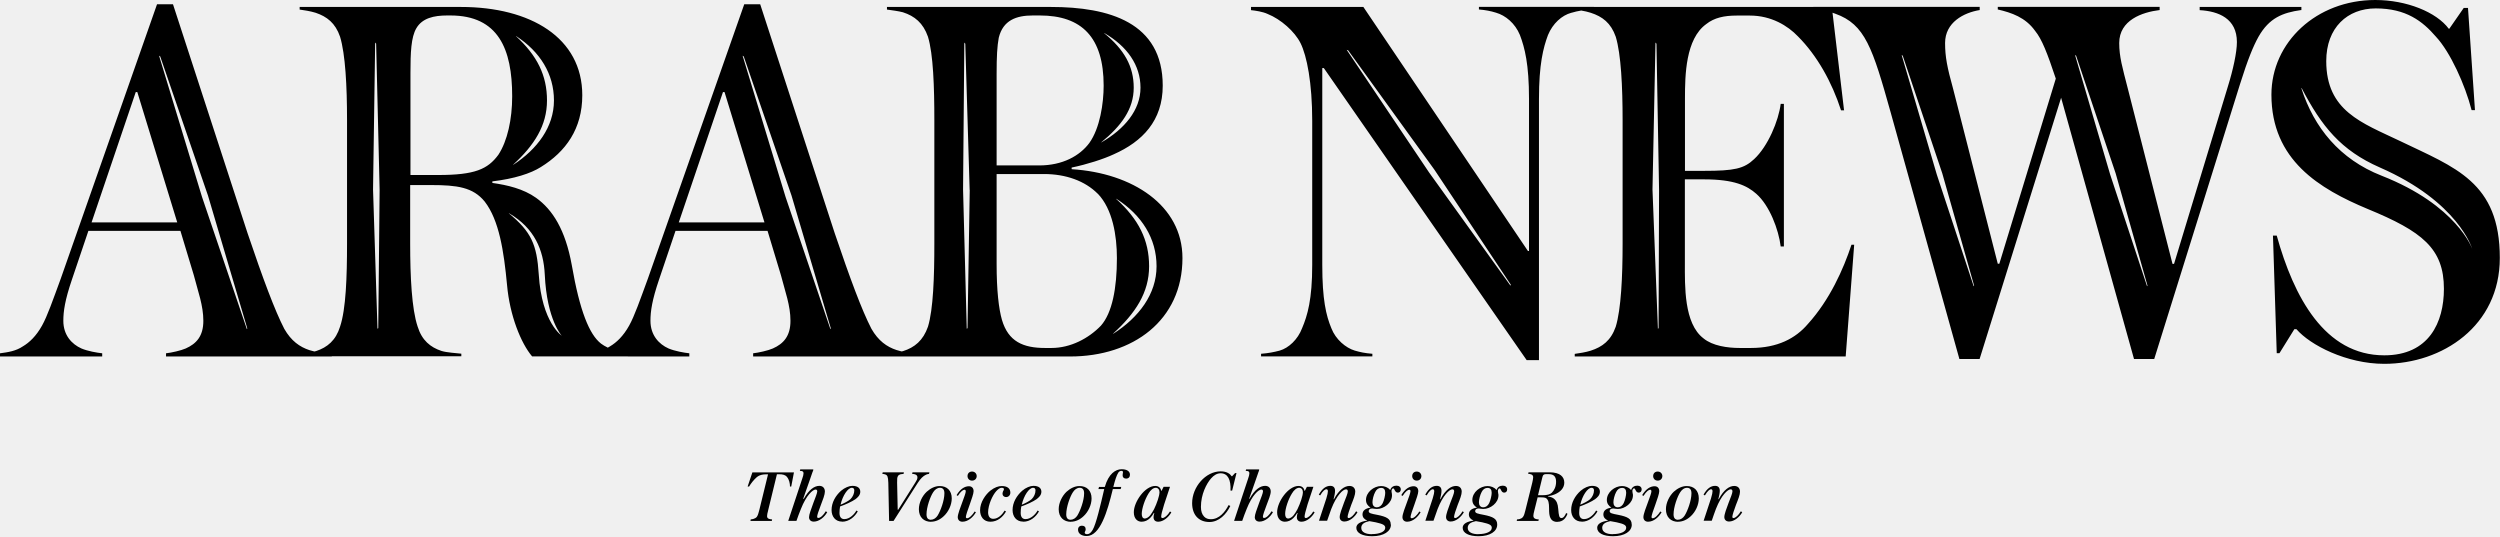
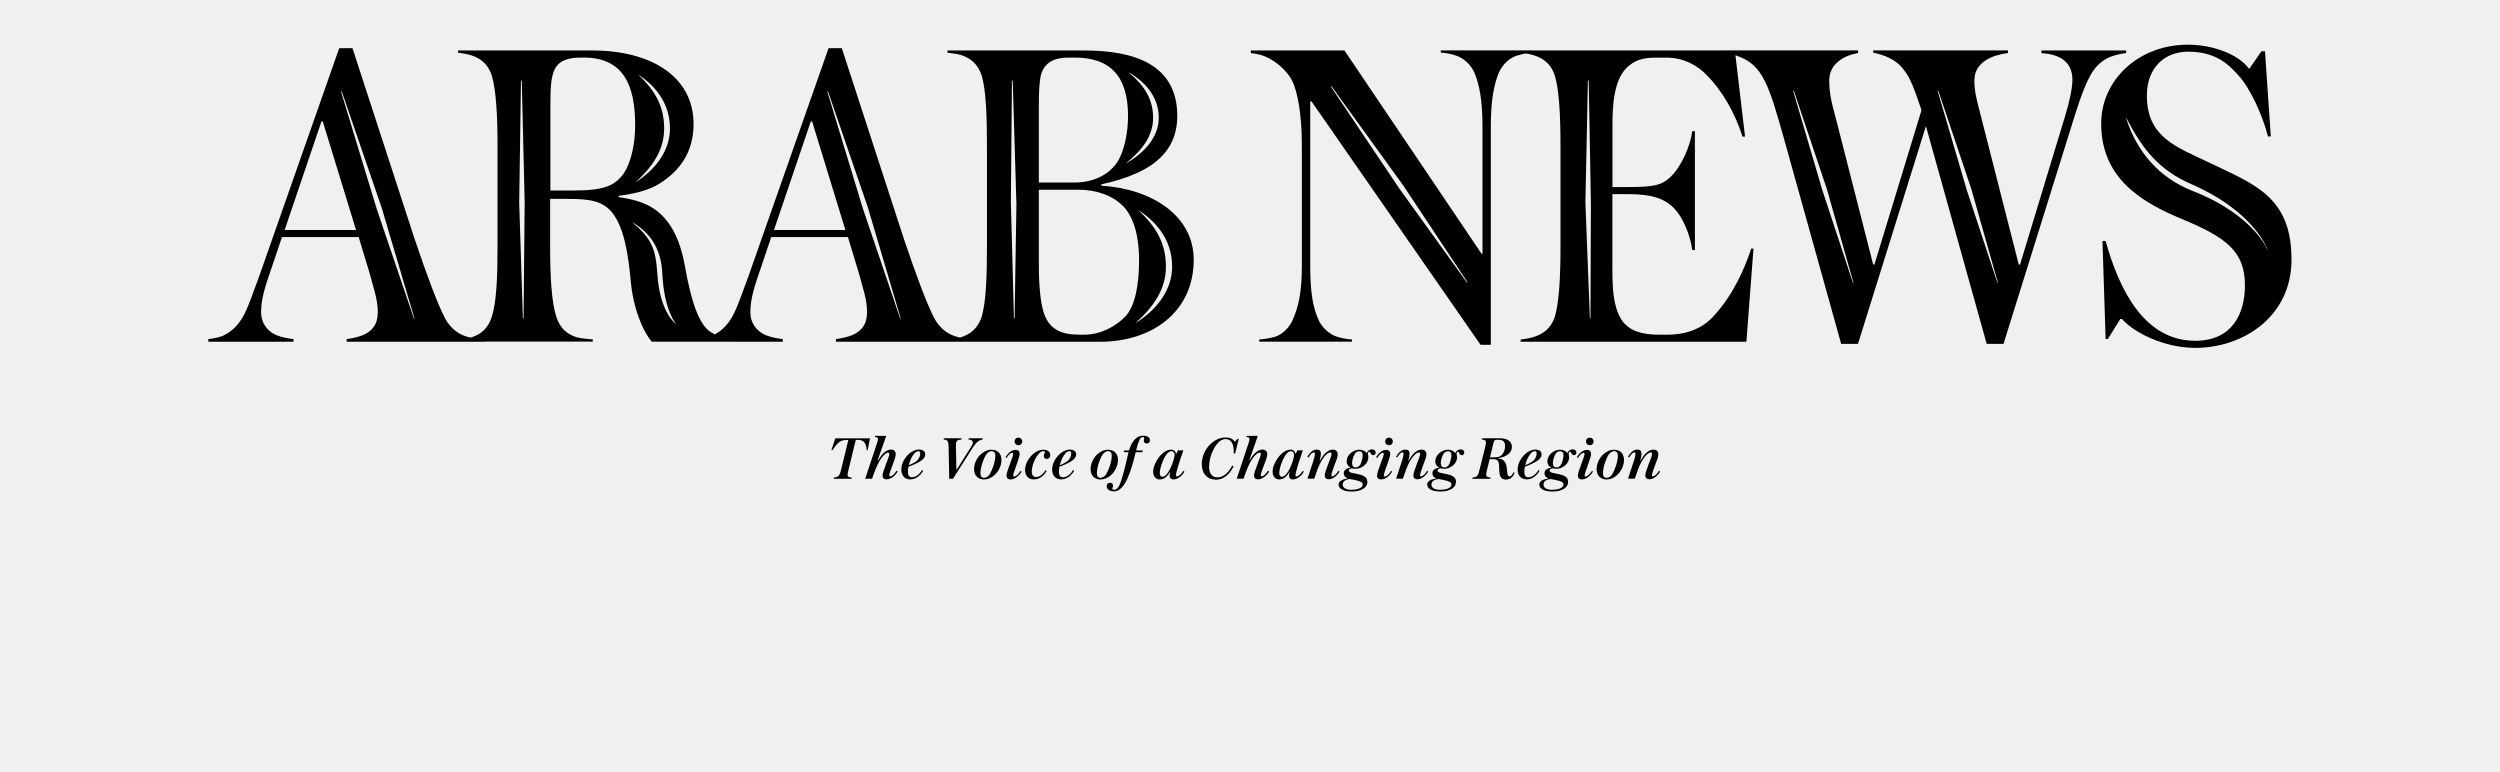
- <svg xmlns="http://www.w3.org/2000/svg" width="2588" height="555" viewBox="-258.8 -55.5 3105.6 666." fill="none">
+ <svg xmlns="http://www.w3.org/2000/svg" viewBox="-258.8 -55.5 3105.6 958.5" fill="none">
  <g clip-path="url(#clip0_870_5151)">
    <path d="M1803.54 530.278L1802.14 529.277C1799.84 533.18 1796.64 536.283 1794.43 536.283C1793.73 536.283 1793.33 535.883 1793.33 534.882C1793.33 533.38 1795.13 527.775 1797.04 522.771C1799.54 516.465 1801.24 512.161 1801.24 508.958C1801.24 505.355 1799.04 503.053 1795.23 503.053C1790.23 503.053 1784.42 506.957 1779.22 516.766H1778.82C1779.72 513.162 1780.32 510.46 1780.32 508.058C1780.32 504.655 1778.52 502.953 1775.52 502.953C1771.21 502.953 1767.31 505.355 1763.5 512.061L1764.91 512.862C1767.71 508.058 1770.01 506.456 1771.21 506.456C1772.41 506.456 1772.81 507.357 1772.81 508.558C1772.81 509.959 1772.41 511.961 1771.21 515.965C1770.11 519.668 1765.81 532.079 1763.6 539.086H1772.01C1773.31 535.182 1775.01 530.278 1776.32 526.875C1781.92 512.462 1788.63 506.556 1791.53 506.556C1792.83 506.556 1793.43 507.257 1793.43 508.658C1793.43 510.56 1791.63 514.964 1789.43 520.569C1787.33 526.174 1785.02 532.279 1785.02 535.282C1785.02 538.085 1786.93 539.886 1789.93 539.886C1795.43 539.886 1800.94 535.082 1803.64 530.077M1737.18 538.085C1733.98 538.085 1732.47 536.183 1732.47 532.38C1732.47 524.873 1736.48 513.863 1739.38 509.559C1740.98 507.057 1743.38 504.955 1746.39 504.955C1749.39 504.955 1750.99 506.857 1750.99 510.66C1750.99 518.167 1746.99 528.876 1743.98 533.681C1742.48 535.983 1740.18 537.985 1737.08 537.985M1737.28 540.087C1741.98 540.087 1746.69 537.885 1750.49 534.181C1755.1 529.877 1758.6 522.771 1758.6 515.965C1758.6 507.857 1753.69 503.153 1746.09 503.153C1741.18 503.153 1736.58 505.555 1732.67 509.059C1728.17 513.362 1724.57 520.369 1724.57 527.175C1724.57 535.382 1729.67 540.187 1737.28 540.187M1709.55 508.558C1709.55 510.36 1707.95 514.363 1706.15 519.368C1704.15 524.773 1701.24 532.279 1701.24 535.282C1701.24 538.285 1703.25 540.087 1706.05 540.087C1712.05 540.087 1717.26 535.182 1720.06 530.278L1718.76 529.477C1716.46 533.08 1713.26 536.483 1710.85 536.483C1710.05 536.483 1709.65 535.983 1709.65 535.082C1709.65 533.781 1711.45 527.976 1713.66 522.27C1715.56 516.766 1717.66 511.06 1717.66 508.458C1717.66 505.255 1715.76 503.353 1712.85 503.353C1708.65 503.353 1704.05 505.856 1699.94 512.562L1701.34 513.362C1704.35 508.558 1706.85 506.957 1708.25 506.957C1709.15 506.957 1709.55 507.657 1709.55 508.758M1716.06 497.548C1718.96 497.548 1720.86 495.446 1720.86 492.844C1720.86 490.242 1718.86 488.14 1716.06 488.14C1713.26 488.14 1711.35 490.041 1711.35 492.844C1711.35 495.446 1713.26 497.548 1716.06 497.548ZM1669.61 552.998C1663.61 552.998 1658.6 551.096 1658.6 546.392C1658.6 541.688 1663.41 540.287 1667.01 539.486C1669.21 539.886 1671.31 540.187 1673.52 540.687C1681.12 542.389 1683.43 543.59 1683.43 546.392C1683.43 550.396 1677.62 552.898 1669.61 552.898M1689.13 542.989C1689.13 537.084 1684.83 534.882 1675.22 532.98C1668.91 531.779 1666.31 531.279 1666.31 529.077C1666.31 527.475 1667.61 526.374 1670.01 526.374C1671.11 526.374 1672.02 526.775 1674.42 526.875H1674.82C1682.03 526.875 1690.43 520.669 1690.43 512.762C1690.43 512.161 1690.43 511.661 1690.23 511.16C1690.03 509.859 1689.83 509.159 1689.83 508.358C1689.83 506.957 1690.53 505.555 1691.53 505.555C1692.54 505.555 1692.64 506.556 1693.34 507.757C1694.04 509.059 1694.84 509.959 1696.44 509.959C1698.04 509.959 1699.44 508.858 1699.44 506.656C1699.44 504.254 1697.64 502.753 1694.94 502.753C1691.83 502.753 1689.43 504.354 1688.63 507.057H1688.23C1686.13 504.454 1682.53 503.153 1679.12 503.153C1671.51 503.153 1663.41 509.559 1663.41 517.566C1663.41 521.169 1665.31 523.672 1667.91 525.273V525.573C1663.31 526.174 1659.8 528.276 1659.8 532.48C1659.8 535.582 1661.71 537.584 1664.41 538.685V538.986C1658.1 539.886 1653.4 542.088 1653.4 546.392C1653.4 551.797 1659.7 555.1 1669.81 555.1C1681.92 555.1 1689.23 549.995 1689.23 543.089M1674.72 525.173C1671.61 525.173 1670.21 522.871 1670.21 519.968C1670.21 517.066 1671.41 512.362 1673.02 509.359C1674.42 506.556 1676.52 505.055 1679.12 505.055C1682.13 505.055 1683.43 506.857 1683.43 510.16C1683.43 512.862 1682.23 517.967 1680.82 520.869C1679.42 523.672 1677.22 525.173 1674.72 525.173ZM1647.59 504.955C1649.29 504.955 1650.09 505.956 1650.09 507.657C1650.09 510.76 1648.69 514.263 1646.09 516.766C1643.99 518.667 1639.38 521.069 1635.88 522.471C1638.08 512.862 1643.49 504.955 1647.59 504.955ZM1637.48 540.087C1644.59 540.087 1650.59 535.082 1653.7 529.377L1652.3 528.476C1650.39 531.979 1645.59 537.384 1639.78 537.384C1636.48 537.384 1634.78 535.082 1634.78 530.978C1634.78 528.776 1634.98 526.474 1635.38 524.272C1640.48 522.571 1647.89 519.168 1651.2 516.766C1653.5 515.064 1656.2 512.662 1656.2 509.059C1656.2 505.455 1653.7 502.953 1647.99 502.953C1644.69 502.953 1640.08 504.755 1636.28 508.058C1630.68 513.062 1626.47 520.169 1626.47 527.976C1626.47 534.682 1630.38 539.986 1637.48 539.986M1596.54 494.545C1596.84 493.144 1597.24 492.243 1597.64 491.743C1598.24 491.142 1599.04 490.842 1600.05 490.842H1603.45C1608.45 490.842 1610.86 493.445 1610.86 498.649C1610.86 503.854 1608.95 507.457 1606.55 509.959C1604.65 511.761 1602.05 512.662 1596.44 512.662H1592.14L1596.54 494.545ZM1612.16 540.187C1618.26 540.187 1621.07 536.083 1622.67 531.879L1621.27 531.078C1620.27 533.481 1618.66 536.283 1616.46 536.283C1614.06 536.283 1613.66 533.881 1613.06 526.674C1612.66 521.47 1611.46 518.567 1608.55 516.165C1606.85 514.864 1604.75 514.263 1602.55 513.963V513.563C1605.85 513.162 1607.65 512.562 1609.76 511.661C1615.26 509.259 1619.36 505.255 1619.36 499.65C1619.36 493.745 1615.16 488.94 1604.15 488.94H1582.33L1581.93 490.442C1582.93 490.442 1584.23 490.742 1585.23 491.142C1586.33 491.543 1587.13 492.544 1587.13 493.945C1587.13 495.246 1586.83 496.948 1586.23 499.55L1579.13 528.076C1578.32 531.178 1577.82 533.481 1576.62 535.082C1575.72 536.283 1574.62 536.884 1573.22 537.284C1572.42 537.484 1571.32 537.684 1570.42 537.684L1570.12 539.286H1592.54L1592.94 537.684C1591.84 537.684 1590.24 537.484 1589.44 537.084C1588.23 536.683 1587.33 535.582 1587.33 533.981C1587.33 532.68 1587.73 530.978 1588.33 528.576L1591.74 514.864H1595.54C1599.35 514.864 1600.85 515.364 1602.05 517.366C1603.75 519.868 1603.55 524.472 1603.65 529.377C1603.85 537.084 1606.75 540.287 1612.16 540.287M1530.38 552.998C1524.37 552.998 1519.37 551.096 1519.37 546.392C1519.37 541.688 1524.17 540.287 1527.88 539.486C1530.08 539.886 1532.18 540.187 1534.38 540.687C1541.99 542.389 1544.29 543.59 1544.29 546.392C1544.29 550.396 1538.49 552.898 1530.48 552.898M1549.9 542.989C1549.9 537.084 1545.59 534.882 1535.98 532.98C1529.58 531.779 1527.08 531.279 1527.08 529.077C1527.08 527.475 1528.38 526.374 1530.78 526.374C1531.88 526.374 1532.78 526.775 1535.18 526.875H1535.58C1542.79 526.875 1551.2 520.669 1551.2 512.762C1551.2 512.161 1551.2 511.661 1551 511.16C1550.9 509.859 1550.6 509.159 1550.6 508.358C1550.6 506.957 1551.4 505.555 1552.3 505.555C1553.2 505.555 1553.4 506.556 1554.1 507.757C1554.8 509.059 1555.6 509.959 1557.2 509.959C1558.81 509.959 1560.21 508.858 1560.21 506.656C1560.21 504.254 1558.41 502.753 1555.7 502.753C1552.6 502.753 1550.2 504.354 1549.4 507.057H1549C1546.89 504.454 1543.29 503.153 1539.89 503.153C1532.28 503.153 1524.17 509.559 1524.17 517.566C1524.17 521.169 1526.07 523.672 1528.68 525.273V525.573C1524.07 526.174 1520.57 528.276 1520.57 532.48C1520.57 535.582 1522.47 537.584 1525.17 538.685V538.986C1518.87 539.886 1514.16 542.088 1514.16 546.392C1514.16 551.797 1520.47 555.1 1530.58 555.1C1542.69 555.1 1549.9 549.995 1549.9 543.089M1535.48 525.173C1532.38 525.173 1530.98 522.871 1530.98 519.968C1530.98 517.066 1532.18 512.362 1533.78 509.359C1535.18 506.556 1537.29 505.055 1539.89 505.055C1542.89 505.055 1544.19 506.857 1544.19 510.16C1544.19 512.862 1542.99 517.967 1541.59 520.869C1540.19 523.672 1537.99 525.173 1535.48 525.173ZM1515.46 530.278L1514.06 529.277C1511.76 533.18 1508.56 536.283 1506.36 536.283C1505.65 536.283 1505.25 535.883 1505.25 534.882C1505.25 533.38 1507.06 527.775 1508.96 522.771C1511.46 516.465 1513.16 512.161 1513.16 508.958C1513.16 505.355 1510.96 503.053 1507.16 503.053C1502.15 503.053 1496.35 506.957 1491.14 516.766H1490.74C1491.64 513.162 1492.24 510.46 1492.24 508.058C1492.24 504.655 1490.44 502.953 1487.34 502.953C1483.03 502.953 1479.13 505.355 1475.43 512.061L1476.83 512.862C1479.63 508.058 1481.93 506.456 1483.13 506.456C1484.33 506.456 1484.73 507.357 1484.73 508.558C1484.73 509.959 1484.33 511.961 1483.13 515.965C1482.03 519.668 1477.73 532.079 1475.53 539.086H1483.93C1485.23 535.182 1486.94 530.278 1488.24 526.875C1493.84 512.462 1500.55 506.556 1503.45 506.556C1504.75 506.556 1505.35 507.257 1505.35 508.658C1505.35 510.56 1503.55 514.964 1501.35 520.569C1499.25 526.174 1496.95 532.279 1496.95 535.282C1496.95 538.085 1498.85 539.886 1501.75 539.886C1507.26 539.886 1512.76 535.082 1515.46 530.077M1460.11 508.558C1460.11 510.36 1458.51 514.363 1456.71 519.368C1454.71 524.773 1451.8 532.279 1451.8 535.282C1451.8 538.285 1453.8 540.087 1456.61 540.087C1462.61 540.087 1467.82 535.182 1470.62 530.278L1469.32 529.477C1467.12 533.08 1463.81 536.483 1461.41 536.483C1460.61 536.483 1460.21 535.983 1460.21 535.082C1460.21 533.781 1462.01 527.976 1464.21 522.27C1466.12 516.766 1468.22 511.06 1468.22 508.458C1468.22 505.255 1466.32 503.353 1463.41 503.353C1459.21 503.353 1454.61 505.856 1450.6 512.562L1452 513.362C1455.01 508.558 1457.51 506.957 1458.91 506.957C1459.81 506.957 1460.21 507.657 1460.21 508.758M1466.62 497.548C1469.52 497.548 1471.42 495.446 1471.42 492.844C1471.42 490.242 1469.42 488.14 1466.62 488.14C1463.81 488.14 1461.91 490.041 1461.91 492.844C1461.91 495.446 1463.81 497.548 1466.62 497.548ZM1420.17 552.998C1414.17 552.998 1409.16 551.096 1409.16 546.392C1409.16 541.688 1413.97 540.287 1417.57 539.486C1419.87 539.886 1421.87 540.187 1424.08 540.687C1431.68 542.389 1433.99 543.59 1433.99 546.392C1433.99 550.396 1428.18 552.898 1420.17 552.898M1439.69 542.989C1439.69 537.084 1435.39 534.882 1425.78 532.98C1419.37 531.779 1416.87 531.279 1416.87 529.077C1416.87 527.475 1418.17 526.374 1420.57 526.374C1421.57 526.374 1422.57 526.775 1424.98 526.875H1425.38C1432.58 526.875 1440.99 520.669 1440.99 512.762C1440.99 512.161 1440.99 511.661 1440.89 511.16C1440.69 509.859 1440.49 509.159 1440.49 508.358C1440.49 506.957 1441.29 505.555 1442.19 505.555C1443.09 505.555 1443.29 506.556 1443.99 507.757C1444.7 509.059 1445.5 509.959 1447.1 509.959C1448.7 509.959 1450.1 508.858 1450.1 506.656C1450.1 504.254 1448.3 502.753 1445.6 502.753C1442.49 502.753 1440.09 504.354 1439.29 507.057H1438.89C1436.79 504.454 1433.18 503.153 1429.78 503.153C1422.17 503.153 1414.07 509.559 1414.07 517.566C1414.07 521.169 1415.97 523.672 1418.57 525.273V525.573C1413.97 526.174 1410.46 528.276 1410.46 532.48C1410.46 535.582 1412.36 537.584 1415.07 538.685V538.986C1408.76 539.886 1404.06 542.088 1404.06 546.392C1404.06 551.797 1410.36 555.1 1420.47 555.1C1432.58 555.1 1439.89 549.995 1439.89 543.089M1425.28 525.173C1422.17 525.173 1420.77 522.871 1420.77 519.968C1420.77 517.066 1421.97 512.362 1423.58 509.359C1424.98 506.556 1427.08 505.055 1429.68 505.055C1432.68 505.055 1433.99 506.857 1433.99 510.16C1433.99 512.862 1432.78 517.967 1431.38 520.869C1429.98 523.672 1427.78 525.173 1425.28 525.173ZM1405.26 530.278L1403.86 529.277C1401.55 533.18 1398.35 536.283 1396.15 536.283C1395.45 536.283 1395.05 535.883 1395.05 534.882C1395.05 533.38 1396.85 527.775 1398.75 522.771C1401.25 516.465 1402.96 512.161 1402.96 508.958C1402.96 505.355 1400.75 503.053 1396.95 503.053C1391.94 503.053 1386.14 506.957 1380.93 516.766H1380.53C1381.43 513.162 1382.04 510.46 1382.04 508.058C1382.04 504.655 1380.23 502.953 1377.23 502.953C1372.93 502.953 1369.02 505.355 1365.22 512.061L1366.62 512.862C1369.42 508.058 1371.73 506.456 1373.03 506.456C1374.23 506.456 1374.63 507.357 1374.63 508.558C1374.63 509.959 1374.23 511.961 1373.03 515.965C1371.93 519.668 1367.62 532.079 1365.42 539.086H1373.83C1375.13 535.182 1376.83 530.278 1378.13 526.875C1383.74 512.462 1390.34 506.556 1393.35 506.556C1394.65 506.556 1395.25 507.257 1395.25 508.658C1395.25 510.56 1393.45 514.964 1391.24 520.569C1389.14 526.174 1386.84 532.279 1386.84 535.282C1386.84 538.085 1388.74 539.886 1391.64 539.886C1397.15 539.886 1402.66 535.082 1405.36 530.077M1348.7 509.959C1348.7 513.162 1346.1 521.069 1343.1 527.175C1341.8 529.777 1340.5 531.579 1339.09 533.481C1337.69 535.282 1335.29 536.784 1333.59 536.784C1331.59 536.784 1330.39 535.182 1330.39 532.079C1330.39 526.374 1333.69 516.766 1337.39 510.86C1339.49 507.257 1342.3 504.955 1344.9 504.955C1347.3 504.955 1348.8 506.857 1348.8 509.959M1351.81 536.283C1350.91 536.283 1350.5 535.683 1350.5 534.682C1350.5 533.08 1351.61 528.676 1353.61 522.07L1359.61 503.954H1352.91C1352.21 505.155 1351.41 506.857 1350.8 508.058H1350.4C1349.9 505.255 1348 503.053 1344.2 503.053C1333.59 503.053 1322.08 519.468 1322.08 530.278C1322.08 537.184 1326.08 540.087 1330.09 540.087C1333.49 540.087 1336.49 538.685 1338.89 536.283C1340.49 534.682 1341.5 533.28 1342.8 531.078H1343.3C1342.9 532.38 1342.5 533.681 1342.5 535.382C1342.5 538.185 1344.1 540.087 1347.3 540.087C1352.61 540.087 1358.11 535.482 1360.91 530.378L1359.51 529.477C1357.11 533.581 1353.71 536.283 1351.71 536.283M1293.05 516.465C1293.45 515.564 1299.76 497.248 1300.36 495.646C1301.36 492.644 1301.86 491.343 1302.56 489.241C1303.06 487.839 1303.56 486.738 1303.56 486.338C1303.56 486.138 1303.36 485.938 1303.06 485.938H1289.95L1289.55 487.439C1290.75 487.439 1292.05 487.639 1292.65 488.14C1293.25 488.64 1293.35 489.241 1293.35 490.142C1293.35 491.343 1292.85 493.244 1291.95 495.747C1286.44 512.362 1278.74 535.382 1277.53 539.186H1285.94C1287.04 536.083 1289.35 529.577 1290.55 526.875C1296.15 512.662 1302.86 506.757 1305.76 506.757C1306.86 506.757 1307.46 507.457 1307.46 508.658C1307.46 510.36 1305.46 515.264 1303.46 520.569C1301.16 527.075 1298.95 532.58 1298.95 535.382C1298.95 538.185 1300.86 539.986 1303.86 539.986C1309.36 539.986 1315.07 535.282 1317.77 530.178L1316.27 529.277C1314.07 532.98 1310.97 536.183 1308.56 536.183C1307.86 536.183 1307.36 535.883 1307.36 534.782C1307.36 533.38 1308.76 529.077 1310.87 523.672C1313.27 517.466 1315.47 511.961 1315.47 508.858C1315.47 505.355 1313.37 502.953 1309.67 502.953C1304.46 502.953 1298.75 506.957 1293.55 516.365H1293.05V516.465ZM1280.04 489.741H1278.54L1275.43 493.044H1275.03C1273.43 490.642 1270.13 487.94 1263.62 487.94C1248.11 487.94 1234.09 504.054 1234.09 520.869C1234.09 533.28 1241.2 540.387 1252.01 540.387C1261.92 540.387 1269.53 532.28 1273.63 523.772L1271.83 522.871C1268.23 529.977 1262.12 537.484 1253.51 537.484C1250.71 537.484 1248.41 536.784 1246.5 534.782C1244.3 532.48 1243.2 529.177 1243.2 524.773C1243.2 511.661 1249.01 500.651 1253.61 495.346C1256.51 492.043 1259.72 489.941 1263.62 489.941C1271.13 489.941 1274.33 496.747 1273.83 507.858H1275.53L1280.04 489.641V489.741ZM1200.26 509.959C1200.26 513.162 1197.66 521.069 1194.65 527.175C1193.25 529.777 1192.05 531.579 1190.65 533.481C1189.25 535.282 1186.85 536.784 1185.14 536.784C1183.14 536.784 1181.94 535.182 1181.94 532.079C1181.94 526.374 1185.25 516.766 1188.95 510.86C1191.05 507.257 1193.85 504.955 1196.46 504.955C1198.86 504.955 1200.36 506.857 1200.36 509.959M1203.36 536.283C1202.46 536.283 1202.06 535.683 1202.06 534.682C1202.06 533.08 1203.06 528.676 1205.16 522.07L1211.17 503.954H1204.56C1203.86 505.155 1203.06 506.857 1202.46 508.058H1202.06C1201.56 505.255 1199.66 503.053 1195.86 503.053C1185.25 503.053 1173.73 519.468 1173.73 530.278C1173.73 537.184 1177.74 540.087 1181.74 540.087C1185.14 540.087 1188.15 538.685 1190.55 536.283C1192.15 534.682 1193.15 533.28 1194.45 531.078H1194.95C1194.55 532.38 1194.15 533.681 1194.15 535.382C1194.15 538.185 1195.76 540.087 1198.96 540.087C1204.26 540.087 1209.77 535.482 1212.57 530.378L1211.17 529.477C1208.77 533.581 1205.36 536.283 1203.36 536.283ZM1124.89 554.9C1138.8 554.9 1146.31 529.877 1152.01 506.256H1160.12L1160.72 504.054H1152.51C1154.32 496.848 1155.92 492.043 1157.62 489.341C1158.42 488.14 1159.52 487.439 1160.82 487.439C1161.82 487.439 1162.52 487.839 1162.52 488.74C1162.52 489.641 1162.12 490.642 1162.12 491.943C1162.12 494.145 1163.42 495.446 1165.73 495.446C1168.23 495.446 1169.73 493.845 1169.73 491.443C1169.73 487.739 1166.33 485.738 1161.12 485.738C1154.92 485.738 1147.61 490.342 1143.7 504.054H1137.7L1137.1 506.256H1143.1C1139.2 523.071 1134.7 542.489 1131.09 548.594C1129.29 551.497 1127.69 552.998 1125.29 552.998C1123.89 552.998 1122.88 552.398 1122.88 551.297C1122.88 550.396 1123.89 549.695 1123.89 547.894C1123.89 545.692 1122.58 544.19 1119.98 544.19C1117.78 544.19 1115.98 545.591 1115.98 548.294C1115.98 552.498 1119.78 554.9 1124.89 554.9ZM1108.47 538.085C1105.27 538.085 1103.77 536.183 1103.77 532.38C1103.77 524.873 1107.77 513.863 1110.67 509.559C1112.27 507.057 1114.68 504.955 1117.68 504.955C1120.68 504.955 1122.28 506.857 1122.28 510.66C1122.28 518.167 1118.28 528.876 1115.28 533.681C1113.78 535.983 1111.47 537.985 1108.37 537.985M1108.67 540.087C1113.38 540.087 1118.08 537.885 1121.88 534.181C1126.49 529.877 1129.99 522.771 1129.99 515.965C1129.99 507.857 1125.09 503.153 1117.48 503.153C1112.57 503.153 1107.97 505.555 1104.07 509.059C1099.56 513.362 1095.96 520.369 1095.96 527.175C1095.96 535.382 1101.06 540.187 1108.67 540.187M1069.43 504.955C1071.13 504.955 1071.94 505.956 1071.94 507.657C1071.94 510.76 1070.53 514.263 1067.93 516.766C1065.83 518.667 1061.23 521.069 1057.72 522.471C1059.92 512.862 1065.33 504.955 1069.43 504.955ZM1059.32 540.087C1066.43 540.087 1072.44 535.082 1075.54 529.377L1074.14 528.476C1072.24 531.979 1067.43 537.384 1061.63 537.384C1058.32 537.384 1056.62 535.082 1056.62 530.978C1056.62 528.776 1056.82 526.474 1057.22 524.272C1062.33 522.571 1069.73 519.168 1073.04 516.766C1075.24 515.064 1078.04 512.662 1078.04 509.059C1078.04 505.455 1075.44 502.953 1069.83 502.953C1066.53 502.953 1061.93 504.755 1058.12 508.058C1052.52 513.062 1048.21 520.169 1048.21 527.976C1048.21 534.682 1052.12 539.986 1059.22 539.986M1045.91 510.059C1045.91 505.555 1042.71 503.153 1037 503.153C1033.6 503.153 1029.69 504.454 1025.29 507.858C1020.29 511.861 1014.58 519.868 1014.58 528.176C1014.58 534.782 1018.18 540.087 1025.29 540.087C1032.8 540.087 1038.3 534.982 1041.41 529.477L1040 528.576C1037.9 532.079 1033.7 537.084 1028.19 537.084C1024.79 537.084 1022.89 534.582 1022.89 530.378C1022.89 522.671 1027.49 512.562 1031.4 508.358C1033.3 506.356 1035 504.955 1036.9 504.955C1038.5 504.955 1039.3 505.455 1039.3 506.456C1039.3 507.057 1038.8 507.757 1038.3 508.758C1038 509.659 1037.8 510.36 1037.8 511.16C1037.8 512.962 1039.1 514.564 1041.61 514.564C1044.11 514.564 1045.91 512.462 1045.91 510.059ZM999.766 508.558C999.766 510.36 998.164 514.363 996.363 519.368C994.361 524.773 991.458 532.279 991.458 535.282C991.458 538.285 993.46 540.087 996.262 540.087C1002.27 540.087 1007.47 535.182 1010.28 530.278L1008.97 529.477C1006.77 533.08 1003.47 536.483 1001.07 536.483C1000.27 536.483 999.866 535.983 999.866 535.082C999.866 533.781 1001.67 527.976 1003.87 522.27C1005.77 516.766 1007.87 511.06 1007.87 508.458C1007.87 505.255 1005.97 503.353 1003.07 503.353C998.865 503.353 994.261 505.856 990.257 512.562L991.558 513.362C994.561 508.558 997.063 506.957 998.465 506.957C999.366 506.957 999.766 507.657 999.766 508.758M1006.27 497.548C1009.17 497.548 1011.08 495.446 1011.08 492.844C1011.08 490.242 1009.07 488.14 1006.27 488.14C1003.47 488.14 1001.57 490.041 1001.57 492.844C1001.57 495.446 1003.47 497.548 1006.27 497.548ZM963.831 538.085C960.628 538.085 959.127 536.183 959.127 532.38C959.127 524.873 963.131 513.863 966.033 509.559C967.635 507.057 970.037 504.955 973.04 504.955C976.043 504.955 977.645 506.857 977.645 510.66C977.645 518.167 973.641 528.876 970.638 533.681C969.136 535.983 966.834 537.985 963.731 537.985M963.931 540.087C968.636 540.087 973.34 537.885 977.144 534.181C981.749 529.877 985.252 522.771 985.252 515.965C985.252 507.857 980.347 503.153 972.74 503.153C967.835 503.153 963.231 505.555 959.327 509.059C954.722 513.362 951.219 520.369 951.219 527.175C951.219 535.382 956.324 540.187 963.931 540.187M929.698 527.675H929.298L928.697 499.65C928.697 495.847 928.697 494.345 929.498 492.944C930.199 491.643 931.1 491.343 932.301 490.942C933.302 490.742 934.303 490.642 935.404 490.542L935.704 488.94H913.783L913.382 490.542C914.383 490.542 915.685 490.842 916.485 491.142C917.586 491.543 918.387 492.243 918.788 493.444C919.188 494.445 919.488 496.547 919.588 499.75L920.389 539.286H924.994L950.018 499.95C952.921 495.446 955.623 492.744 958.726 491.343C959.727 490.942 960.728 490.642 961.729 490.542L962.13 488.94H944.613L944.212 490.542C945.614 490.542 946.615 490.742 947.816 491.243C948.817 491.743 949.718 492.544 949.718 494.145C949.718 496.047 948.917 497.248 947.515 499.55L929.798 527.675H929.698ZM881.852 504.955C883.554 504.955 884.354 505.956 884.354 507.657C884.354 510.76 882.953 514.263 880.351 516.766C878.248 518.667 873.644 521.069 870.141 522.471C872.343 512.862 877.748 504.955 881.852 504.955ZM871.742 540.087C878.849 540.087 884.855 535.082 887.958 529.377L886.557 528.476C884.655 531.979 879.85 537.384 874.044 537.384C870.741 537.384 869.04 535.082 869.04 530.978C869.04 528.776 869.24 526.474 869.64 524.272C874.845 522.571 882.152 519.168 885.556 516.766C887.758 515.064 890.56 512.662 890.56 509.059C890.56 505.455 888.058 502.953 882.352 502.953C879.049 502.953 874.545 504.755 870.641 508.058C865.036 513.062 860.832 520.169 860.832 527.976C860.832 534.682 864.735 539.986 871.842 539.986M831.403 516.465C831.804 515.564 838.11 497.248 838.71 495.646C839.711 492.644 840.212 491.343 840.912 489.241C841.413 487.839 842.014 486.738 842.014 486.338C842.014 486.138 841.813 485.938 841.513 485.938H828.4L828 487.439C829.201 487.439 830.502 487.639 831.103 488.14C831.704 488.64 831.804 489.241 831.804 490.142C831.804 491.343 831.303 493.244 830.402 495.747C824.897 512.362 817.189 535.382 815.988 539.186H824.497C825.598 536.083 827.9 529.577 829.101 526.875C834.706 512.662 841.413 506.757 844.316 506.757C845.417 506.757 846.017 507.457 846.017 508.658C846.017 510.36 844.015 515.264 842.014 520.569C839.711 527.075 837.509 532.58 837.509 535.382C837.509 538.185 839.411 539.986 842.414 539.986C847.919 539.986 853.625 535.282 856.327 530.178L854.826 529.277C852.624 532.98 849.521 536.183 847.118 536.183C846.418 536.183 845.917 535.883 845.917 534.782C845.917 533.38 847.319 529.077 849.421 523.672C851.823 517.466 853.925 511.961 853.925 508.858C853.925 505.355 851.823 502.953 848.219 502.953C843.014 502.953 837.309 506.957 832.104 516.365H831.603L831.403 516.465ZM795.168 528.376L804.277 490.942H806.579C810.283 490.942 812.885 491.543 814.687 493.745C816.989 496.547 817.79 500.451 817.79 503.654H819.091L821.894 489.041H778.852L773.948 503.654H775.449C777.351 500.551 780.254 496.647 783.657 493.745C786.16 491.743 789.463 491.042 792.566 491.042H795.068L786.059 527.876C785.259 530.978 784.558 533.681 783.357 535.182C782.456 536.183 781.255 536.784 779.954 537.184C779.053 537.484 778.152 537.584 777.151 537.684L776.851 539.286H798.972L799.272 537.684C798.371 537.684 797.17 537.484 796.269 537.184C794.868 536.784 794.067 535.883 794.067 534.281C794.067 532.98 794.468 530.978 795.168 528.476" fill="black" />
    <path d="M256.047 339.906L255.547 340.707L209.102 203.784L164.659 57.652L165.86 58.453L215.308 202.482L255.947 339.806L256.047 339.906ZM183.477 230.207H94.792L140.536 95.286H142.137L183.477 230.207ZM343.332 368.932C347.836 368.432 320.51 365.229 325.715 363.928C323.913 363.427 322.211 363.027 320.209 362.426C310.3 359.124 301.491 353.018 294.284 340.407C284.375 321.189 272.263 288.66 256.248 241.317L179.073 4.404H162.557L62.861 288.56C54.553 311.18 49.047 327.095 43.542 337.004C37.436 348.014 30.329 354.619 23.723 358.523C16.516 363.427 8.308 364.628 0 365.729V369.032H105.802V365.729C100.297 365.129 90.888 363.528 84.281 360.725C74.372 356.321 65.563 347.013 65.563 332.099C65.563 322.19 67.265 310.58 74.372 289.661L91.488 239.015H186.78L200.594 284.757C204.998 301.872 210.503 316.185 210.503 332.099C210.503 348.014 203.296 355.821 192.286 360.725C187.281 362.927 177.371 365.129 171.866 365.729V369.032H343.232L343.332 368.932ZM581.762 347.713C581.762 347.713 560.842 334.301 557.739 284.256C555.737 252.828 549.931 240.016 526.709 220.799H527.009C553.234 236.213 562.744 258.633 563.945 284.256C566.147 331.499 581.662 347.713 581.662 347.713M453.538 181.163H424.91V75.468C424.91 54.549 425.511 38.535 431.016 29.226C437.122 18.717 449.234 16.014 462.947 16.014H466.25C515.898 16.014 530.212 50.746 530.212 99.69C530.212 123.411 525.307 145.931 515.898 160.244C504.888 175.158 491.675 181.163 453.638 181.163M531.113 170.554C553.034 150.436 566.247 130.017 566.247 103.994C566.247 77.97 556.037 57.552 534.116 37.434H534.416C559.04 53.548 573.454 76.469 573.454 103.994C573.454 131.518 556.037 154.439 531.413 170.554H531.113ZM392.98 196.577L391.578 339.706L390.777 340.307L386.173 196.177L388.375 44.04L389.376 45.241L392.98 196.477V196.577ZM657.335 368.932C664.642 367.931 622.601 363.528 629.108 359.824C626.505 358.523 624.103 357.222 622.201 355.72C610.089 346.312 600.18 322.09 591.872 274.247C585.265 237.914 572.053 216.995 554.936 204.784C541.723 195.376 525.207 191.573 509.692 189.371V187.769C532.314 185.067 549.431 179.562 559.841 172.956C585.766 156.941 602.782 133.32 602.782 98.589C602.782 39.135 549.331 7.206 477.161 7.206H310.2V9.909C314.604 10.509 321.21 11.51 326.716 13.212C338.327 17.115 347.135 23.721 352.04 38.034C357.545 56.151 359.247 89.28 359.247 123.912V252.227C359.247 286.358 358.146 319.988 352.04 338.105C347.636 352.417 338.827 359.624 327.216 363.427C326.716 363.628 326.115 363.728 325.514 363.828C325.114 363.828 322.612 363.828 320.81 366.03L337.626 368.832H477.561V366.13C472.657 365.529 462.647 365.029 457.142 363.327C445.53 359.524 436.722 352.317 432.318 338.005C426.212 319.888 424.61 286.258 424.61 252.127V191.573H446.131C473.157 191.573 489.673 193.775 501.785 208.688C516.699 228.005 521.604 259.934 524.907 295.166C527.71 326.594 539.221 355.22 550.832 368.932H657.035H657.335ZM860.131 339.906L859.63 340.707L813.186 203.784L768.743 57.652L769.944 58.453L819.392 202.482L860.031 339.806L860.131 339.906ZM750.025 95.286L791.364 230.207H702.679L748.423 95.286H750.025ZM949.617 368.932L933.001 363.728C931.4 363.327 929.798 362.927 927.996 362.326C918.087 359.023 909.278 352.918 902.071 340.307C892.162 321.089 880.05 288.56 864.035 241.217L786.96 4.404H770.444L670.648 288.56C662.34 311.18 656.834 327.095 651.329 337.004C645.223 348.014 638.116 354.619 631.51 358.523C630.709 359.124 629.908 359.424 629.108 359.924C622.902 359.924 619.298 364.028 624.503 364.428L650.228 369.032H713.589V365.729C708.084 365.129 698.775 363.528 692.069 360.725C682.159 356.321 673.35 347.013 673.35 332.099C673.35 322.19 675.052 310.58 682.159 289.661L699.276 239.015H794.568L808.381 284.757C812.785 301.872 818.29 316.185 818.29 332.099C818.29 348.014 811.084 355.821 800.073 360.725C795.168 362.927 785.158 365.129 779.653 365.729V369.032H949.517L949.617 368.932ZM1136.4 200.481C1151.81 216.495 1156.22 244.02 1156.22 267.141C1156.22 298.569 1151.31 323.892 1139.7 337.104C1126.99 350.316 1108.27 360.225 1088.45 360.225H1081.85C1059.22 360.225 1043.81 353.619 1037.2 331.098C1033.9 319.488 1031.7 300.771 1031.7 273.246V180.162H1080.74C1103.37 180.162 1123.18 187.269 1136.4 200.581M1075.74 171.254H1031.7V76.569C1031.7 57.852 1032.3 47.943 1033.9 39.135C1038.3 20.919 1052.12 16.014 1069.13 16.014H1076.34C1119.88 16.014 1142.5 38.635 1142.5 88.68C1142.5 106.896 1138.7 132.72 1127.59 148.133C1117.68 161.345 1100.06 171.254 1075.74 171.254ZM1140 147.333C1160.92 130.217 1173.63 112.902 1173.63 90.782C1173.63 68.662 1163.82 51.346 1142.9 34.231H1143.2C1166.83 47.943 1180.64 67.461 1180.64 90.782C1180.64 114.103 1163.92 133.62 1140.3 147.333H1140ZM1003.87 196.577L1001.57 339.706L1000.77 340.307L996.963 196.177L998.264 44.04L999.265 45.241L1003.77 196.477L1003.87 196.577ZM1152.21 345.411C1175.44 324.292 1189.55 302.873 1189.55 275.648C1189.55 248.424 1178.64 226.904 1155.42 205.885H1155.82C1182.04 222.801 1197.26 246.822 1197.26 275.648C1197.26 304.474 1178.84 328.596 1152.61 345.411H1152.31H1152.21ZM1109.37 175.158V173.456C1125.39 170.153 1142.4 164.648 1152.91 159.744C1182.64 146.532 1203.66 125.013 1203.66 88.68C1203.66 23.121 1148.01 7.206 1087.95 7.206H918.187V9.909C922.591 10.509 930.299 11.51 934.703 12.711C946.815 16.615 955.623 23.721 960.628 38.034C966.133 56.151 967.234 89.781 967.234 124.512V252.327C967.234 286.458 966.133 320.088 960.628 338.205C955.623 352.518 946.815 359.724 934.703 363.527L933.101 363.828C937.506 365.029 939.107 366.931 943.111 367.331L945.714 369.032H1107.77C1172.83 369.032 1224.08 331.599 1224.08 267.141C1224.08 212.592 1172.23 179.061 1109.47 175.158M1563.91 294.866L1563.71 295.766L1479.33 178.461L1394.15 51.647L1395.55 52.047L1485.03 175.858L1564.01 294.766L1563.91 294.866ZM1626.87 13.212C1630.07 12.211 1633.28 11.51 1636.88 10.91C1634.38 10.509 1651.9 7.307 1649.99 7.106H1630.17H1530.98V9.809C1538.09 10.409 1543.09 11.41 1548.6 13.112C1558.51 15.914 1568.42 24.122 1573.42 36.233C1578.42 49.444 1582.83 66.46 1582.83 102.292V259.834H1581.73L1411.36 7.206H1295.05V10.509C1299.96 11.01 1307.16 12.111 1312.17 14.413C1325.98 19.918 1340.29 32.629 1346.3 44.64C1352.91 57.852 1358.41 85.978 1358.41 125.013V274.247C1358.41 310.079 1353.51 326.594 1347.9 339.806C1343.5 351.417 1334.09 360.225 1324.78 362.927C1318.67 364.528 1313.17 365.629 1305.46 366.23V368.932H1420.67V366.23C1412.96 365.629 1407.96 364.528 1402.45 362.927C1393.05 360.124 1382.64 351.317 1378.23 339.806C1372.73 326.594 1368.82 310.079 1368.82 274.247V70.463H1370.42L1580.43 372.836H1593.14V102.392C1593.14 66.56 1597.54 49.545 1602.45 36.333C1607.45 24.222 1616.76 15.914 1626.67 13.212M1717.46 196.577L1716.96 339.706L1716.26 340.307L1710.65 196.177L1713.76 44.04L1714.76 45.241L1717.46 196.477V196.577ZM1908.94 114.003L1897.03 13.212C1891.53 11.31 1890.13 9.509 1885.42 9.008L1881.42 7.206H1645.59L1606.85 12.812C1603.55 13.012 1639.58 10.509 1636.88 10.91C1640.28 11.51 1643.79 12.211 1646.69 13.212C1658.8 17.115 1667.61 23.721 1672.62 38.034C1678.12 56.151 1679.72 89.781 1679.72 124.512V252.327C1679.72 286.458 1678.12 320.088 1672.62 338.205C1667.61 352.518 1658.8 359.124 1646.69 363.027C1641.69 364.628 1634.58 365.729 1630.17 366.33V369.032H1910.65L1919.45 253.328H1916.65C1908.34 278.651 1894.03 310.58 1871.51 335.402C1858.8 350.316 1840.08 360.225 1812.55 360.225H1800.94C1788.23 360.225 1772.81 358.023 1763.5 350.316C1743.08 334.902 1744.18 295.766 1744.18 272.145V185.667H1764C1795.43 185.667 1808.65 192.273 1818.06 200.581C1831.87 212.692 1841.18 237.514 1843.38 255.13H1846.68V107.497H1843.38C1841.18 125.113 1830.17 151.537 1815.85 164.748C1805.34 174.657 1795.43 176.859 1764.1 176.859H1744.28V101.992C1744.28 77.77 1744.89 40.336 1766.31 24.922C1774.61 18.317 1785.02 16.114 1797.74 16.114H1811.55C1833.57 16.114 1850.69 26.624 1861.2 37.634C1881.02 57.452 1896.43 84.977 1905.84 114.203H1909.14L1908.94 114.003ZM2223.05 295.666L2222.65 296.367L2184.41 180.563L2148.08 56.951L2149.18 57.652L2190.12 179.462L2223.05 295.566V295.666ZM2043.57 295.666L2043.17 296.367L2004.94 180.563L1968.6 56.951L1969.7 57.652L2010.64 179.462L2043.57 295.566V295.666ZM2382.4 10.509V7.206H2277.1V10.509C2296.92 11.611 2315.64 19.317 2315.64 43.539C2315.64 54.049 2311.73 72.165 2306.23 89.781L2250.57 273.146H2248.97L2202.63 91.382C2197.12 69.863 2193.82 58.853 2193.82 44.54C2193.82 20.819 2217.54 12.611 2235.66 10.409V7.106H2068.1V9.809C2082.41 13.112 2096.73 18.016 2106.64 31.829C2113.84 40.637 2119.35 54.95 2128.16 81.373L2069.7 273.046H2068.1L2021.85 91.883C2015.75 69.863 2013.55 58.853 2013.55 44.54C2013.55 23.121 2032.86 13.112 2049.38 10.409V7.106H1877.01L1896.83 13.112C1897.83 13.512 1898.93 13.812 1899.94 14.213C1930.77 25.223 1938.47 49.444 1957.29 116.605L2028.36 371.635H2049.28L2133.66 101.191L2209.13 371.635H2230.05L2318.74 87.479C2327.05 61.055 2332.55 47.843 2338.06 37.934C2349.07 18.617 2362.88 13.112 2382.1 10.409M2463.58 173.356C2545.16 208.988 2559.27 257.632 2559.27 257.632C2559.27 257.632 2543.66 212.592 2465.38 181.864C2422.04 164.849 2395.51 132.119 2382.4 91.482L2382.6 91.082C2403.32 130.818 2423.24 155.64 2463.58 173.356ZM2558.77 114.003H2562.08L2554.87 8.207H2550.46L2535.55 29.727H2534.95C2522.24 12.611 2491.41 0 2458.88 0C2398.22 0 2351.37 43.539 2351.37 97.988C2351.37 165.749 2401.02 195.476 2451.17 216.395C2507.32 239.516 2529.94 257.132 2529.94 298.969C2529.94 333.701 2514.53 367.831 2468.18 367.831C2406.42 367.831 2374.49 307.277 2356.88 243.92H2352.97L2356.88 365.629H2359.68L2375.09 340.807H2377.3C2391.61 357.322 2429.15 376.639 2468.18 376.639C2528.24 376.639 2587.8 337.504 2587.8 267.041C2587.8 188.27 2541.45 173.456 2484.2 145.831C2445.06 127.115 2408.13 115.004 2408.13 63.257C2408.13 28.526 2430.15 8.708 2459.38 8.708C2490.81 8.708 2507.82 21.92 2521.64 37.934C2536.55 53.849 2551.97 88.079 2558.57 113.903" fill="black" />
  </g>
  <defs>
    <clipPath id="clip0_870_5151">
      <rect width="2588" height="555" fill="white" />
    </clipPath>
  </defs>
</svg>
